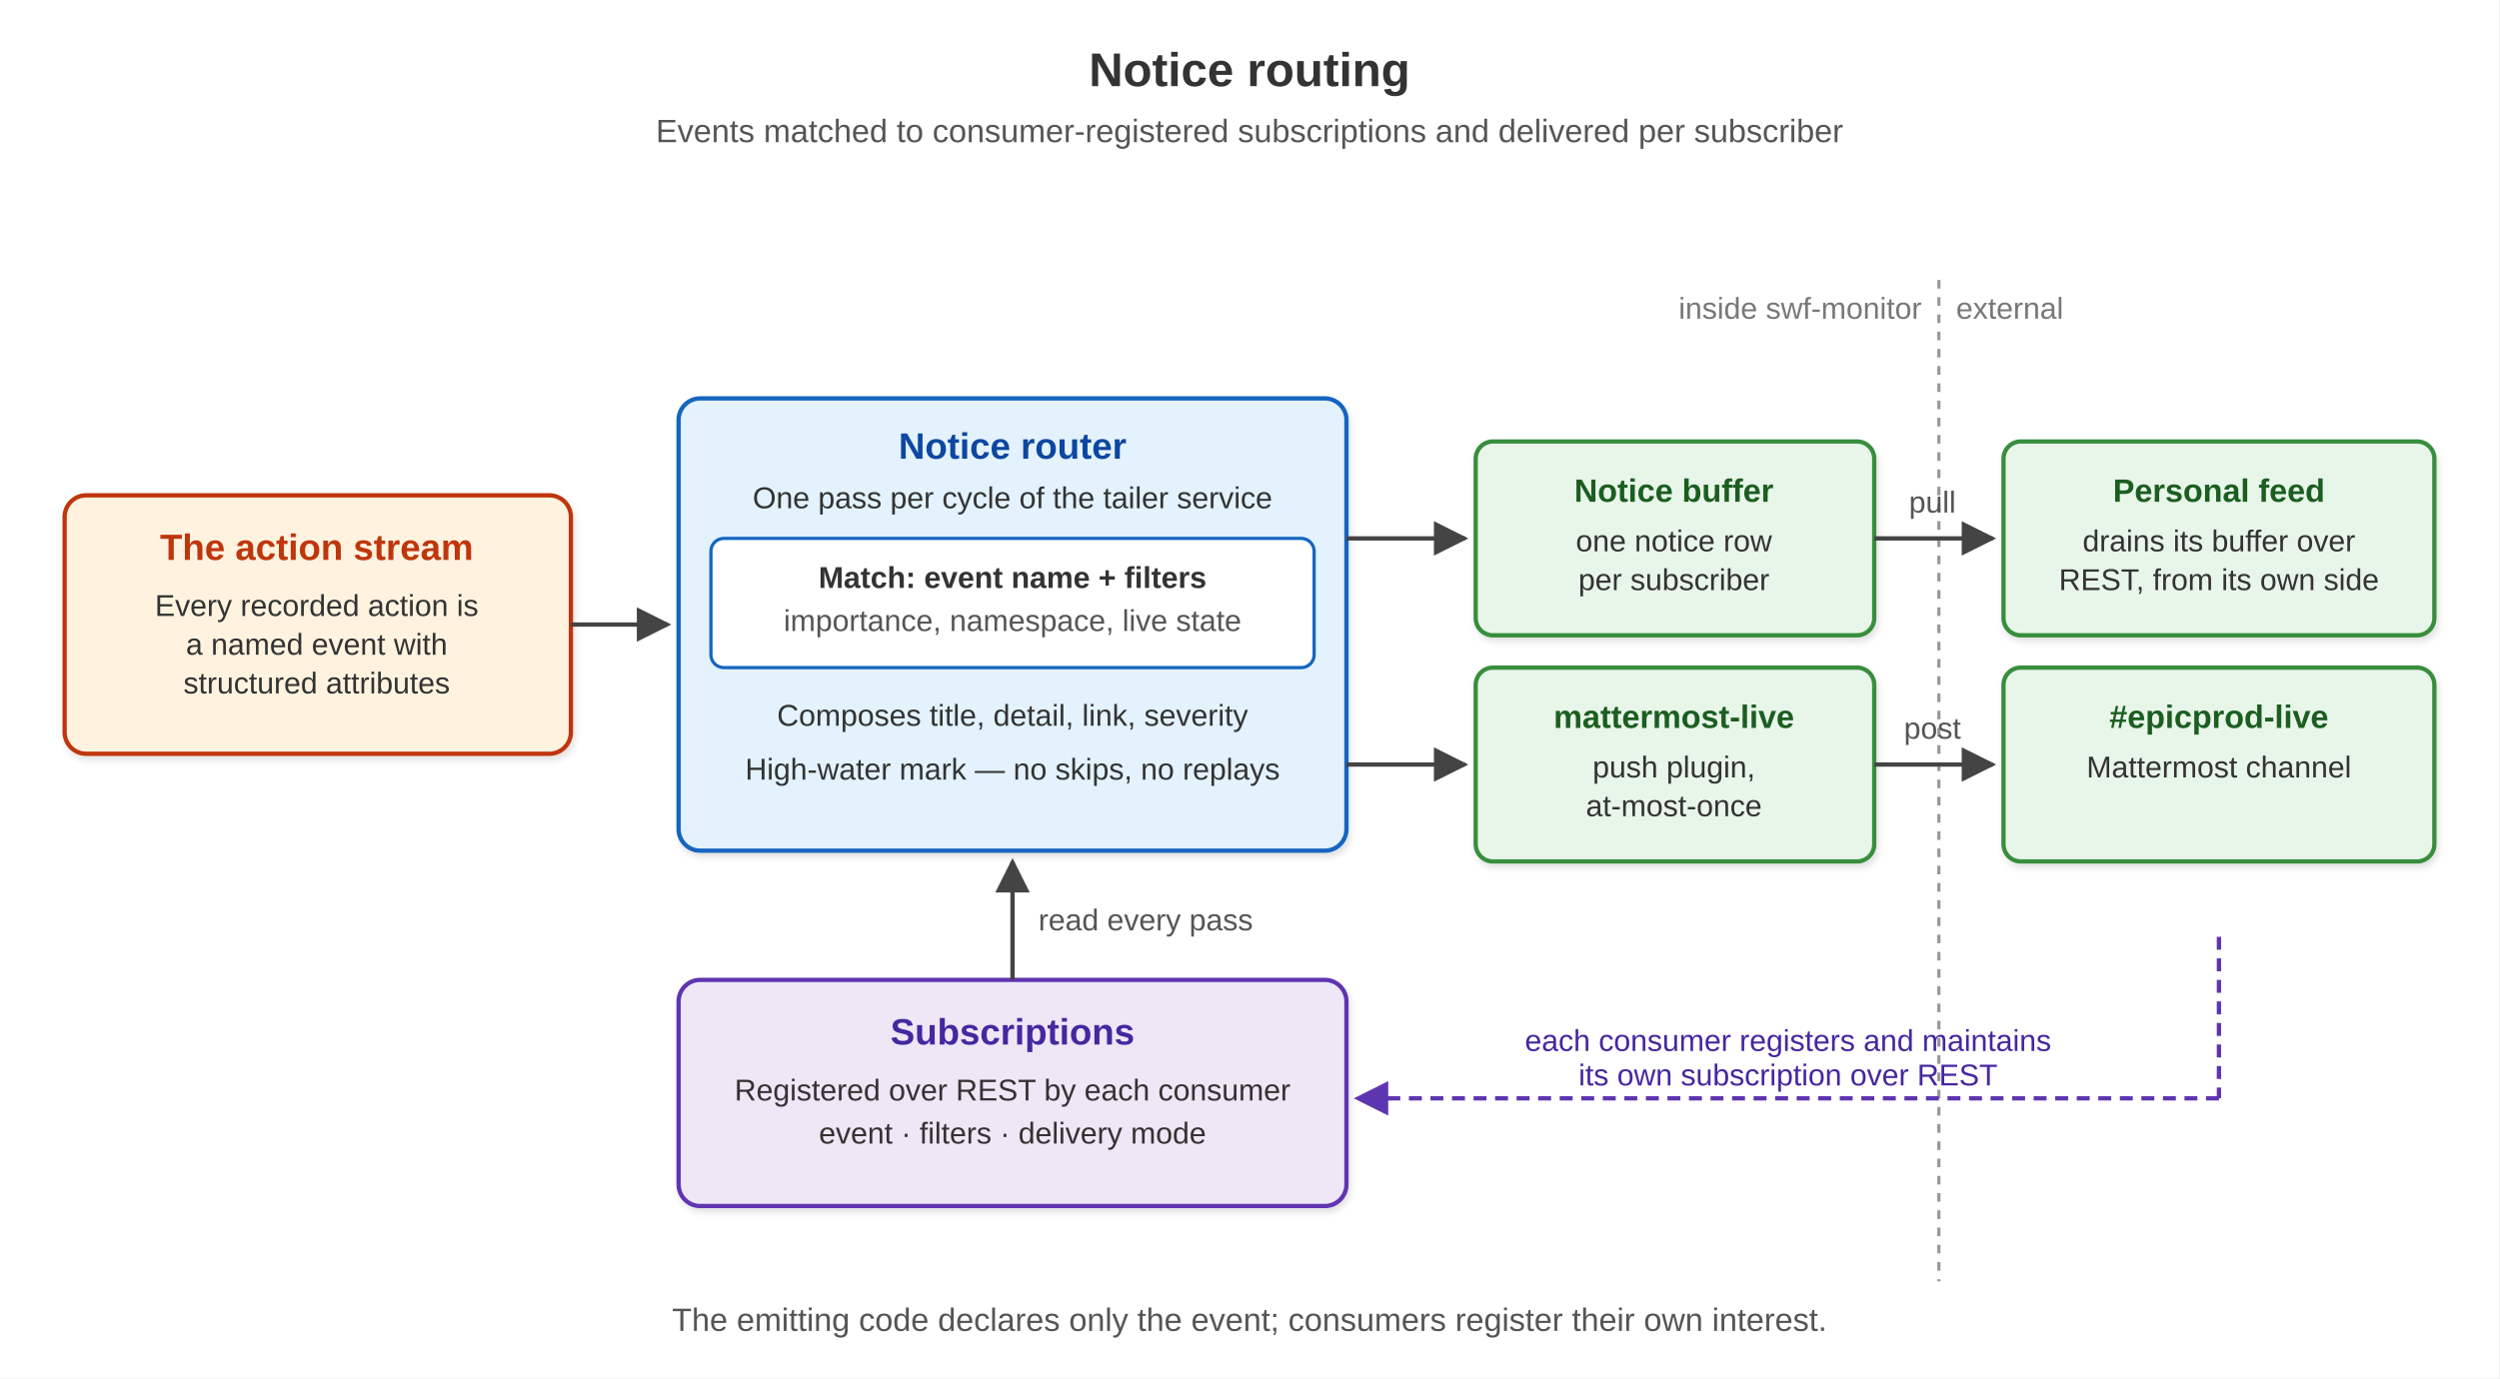
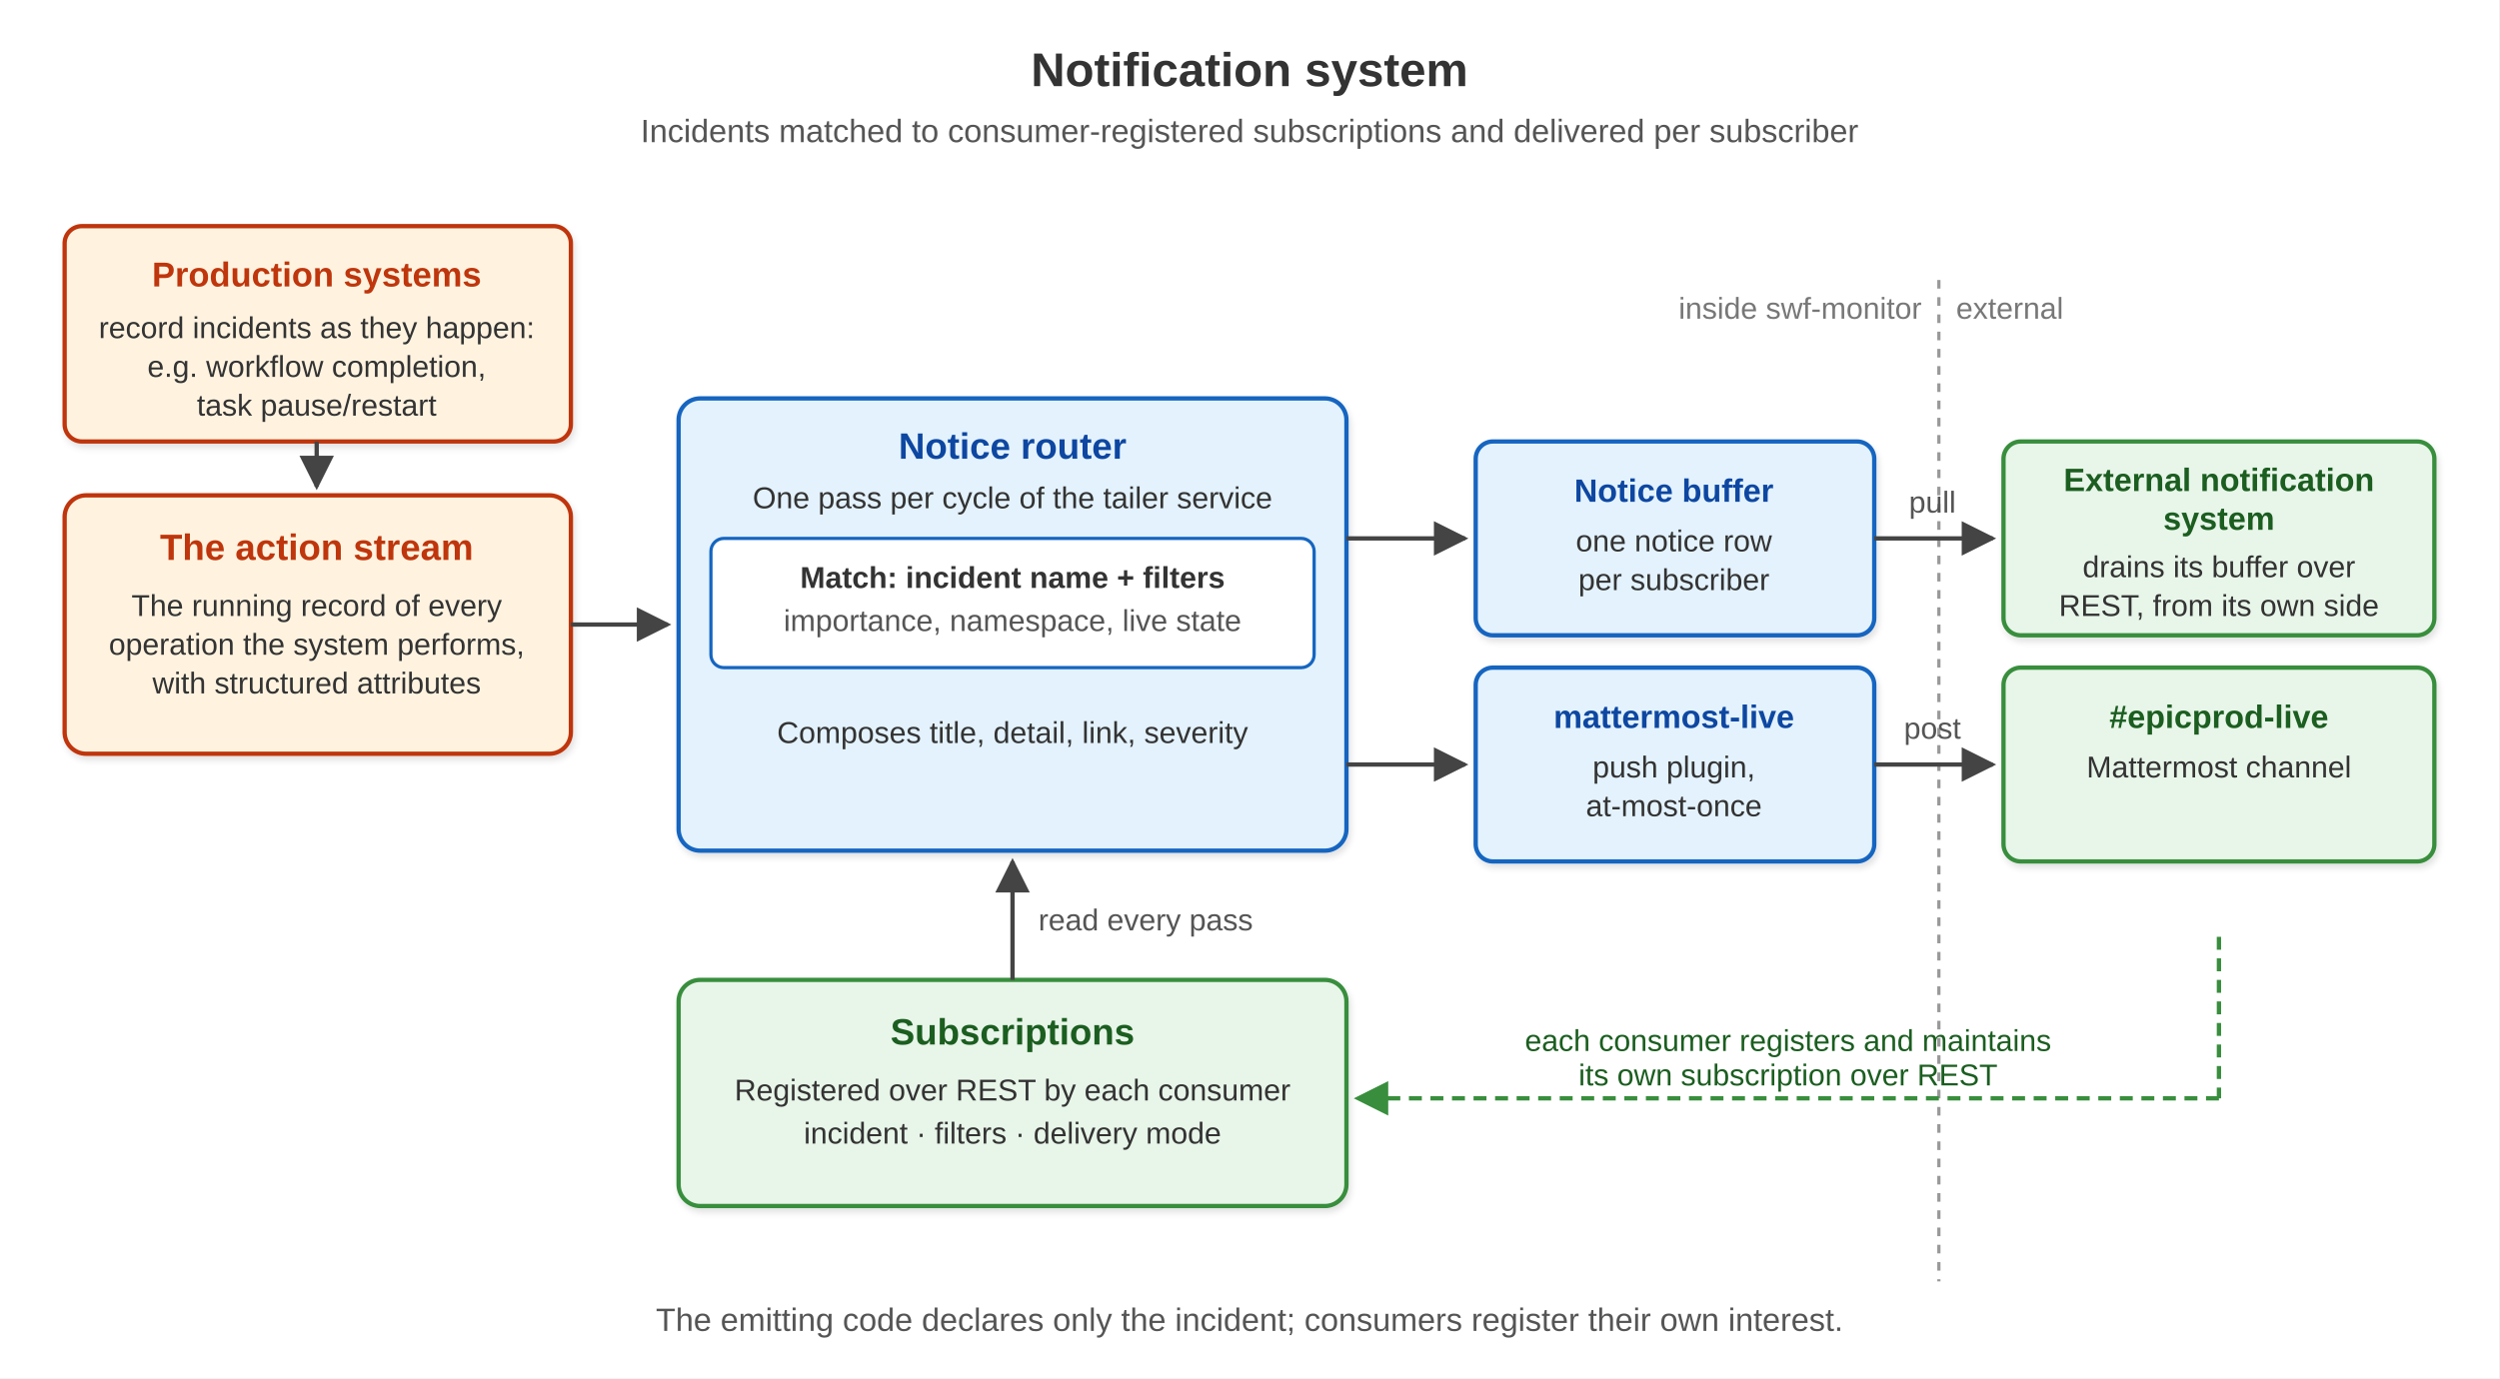
<svg xmlns="http://www.w3.org/2000/svg" viewBox="0 0 1160 640" font-family="Arial, Helvetica, sans-serif" font-size="15">
  <defs>
    <marker id="arrow" viewBox="0 0 10 10" refX="9" refY="5" markerWidth="8" markerHeight="8" orient="auto">
      <path d="M0,0 L10,5 L0,10 z" fill="#444" />
    </marker>
    <marker id="arrowp" viewBox="0 0 10 10" refX="9" refY="5" markerWidth="8" markerHeight="8" orient="auto">
-       <path d="M0,0 L10,5 L0,10 z" fill="#5e35b1" />
+       <path d="M0,0 L10,5 L0,10 z" fill="#388e3c" />
    </marker>
    <filter id="shadow" x="-10%" y="-10%" width="120%" height="120%">
      <feDropShadow dx="1" dy="2" stdDeviation="1.5" flood-opacity="0.12" />
    </filter>
  </defs>
  <rect width="1160" height="640" fill="#ffffff" />
-   <text x="580" y="40" text-anchor="middle" font-size="22" font-weight="bold" fill="#333">Notice routing</text>
-   <text x="580" y="66" text-anchor="middle" font-size="15" fill="#555">Events matched to consumer-registered subscriptions and delivered per subscriber</text>
+   <text x="580" y="40" text-anchor="middle" font-size="22" font-weight="bold" fill="#333">Notification system</text>
+   <text x="580" y="66" text-anchor="middle" font-size="15" fill="#555">Incidents matched to consumer-registered subscriptions and delivered per subscriber</text>
  <line x1="900" y1="130" x2="900" y2="595" stroke="#999" stroke-width="1.5" stroke-dasharray="4 4" />
  <text x="892" y="148" text-anchor="end" font-size="14" fill="#777">inside swf-monitor</text>
  <text x="908" y="148" font-size="14" fill="#777">external</text>
+   <rect x="30" y="105" width="235" height="100" rx="8" fill="#fff3e0" stroke="#bf360c" stroke-width="2" filter="url(#shadow)" />
+   <text x="147" y="133" text-anchor="middle" font-size="16" font-weight="bold" fill="#bf360c">Production systems</text>
+   <text x="147" y="157" text-anchor="middle" font-size="14" fill="#333">record incidents as they happen:</text>
+   <text x="147" y="175" text-anchor="middle" font-size="14" fill="#333">e.g. workflow completion,</text>
+   <text x="147" y="193" text-anchor="middle" font-size="14" fill="#333">task pause/restart</text>
+   <line x1="147" y1="205" x2="147" y2="226" stroke="#444" stroke-width="2" marker-end="url(#arrow)" />
  <rect x="30" y="230" width="235" height="120" rx="10" fill="#fff3e0" stroke="#bf360c" stroke-width="2" filter="url(#shadow)" />
  <text x="147" y="260" text-anchor="middle" font-size="17" font-weight="bold" fill="#bf360c">The action stream</text>
-   <text x="147" y="286" text-anchor="middle" font-size="14" fill="#333">Every recorded action is</text>
-   <text x="147" y="304" text-anchor="middle" font-size="14" fill="#333">a named event with</text>
-   <text x="147" y="322" text-anchor="middle" font-size="14" fill="#333">structured attributes</text>
+   <text x="147" y="286" text-anchor="middle" font-size="14" fill="#333">The running record of every</text>
+   <text x="147" y="304" text-anchor="middle" font-size="14" fill="#333">operation the system performs,</text>
+   <text x="147" y="322" text-anchor="middle" font-size="14" fill="#333">with structured attributes</text>
  <line x1="265" y1="290" x2="310" y2="290" stroke="#444" stroke-width="2" marker-end="url(#arrow)" />
  <rect x="315" y="185" width="310" height="210" rx="10" fill="#e3f2fd" stroke="#1565c0" stroke-width="2" filter="url(#shadow)" />
  <text x="470" y="213" text-anchor="middle" font-size="17" font-weight="bold" fill="#0d47a1">Notice router</text>
  <text x="470" y="236" text-anchor="middle" font-size="14" fill="#333">One pass per cycle of the tailer service</text>
  <rect x="330" y="250" width="280" height="60" rx="6" fill="#ffffff" stroke="#1565c0" stroke-width="1.5" />
-   <text x="470" y="273" text-anchor="middle" font-size="14" font-weight="bold" fill="#333">Match: event name + filters</text>
+   <text x="470" y="273" text-anchor="middle" font-size="14" font-weight="bold" fill="#333">Match: incident name + filters</text>
  <text x="470" y="293" text-anchor="middle" font-size="14" fill="#555">importance, namespace, live state</text>
-   <text x="470" y="337" text-anchor="middle" font-size="14" fill="#333">Composes title, detail, link, severity</text>
-   <text x="470" y="362" text-anchor="middle" font-size="14" fill="#333">High-water mark — no skips, no replays</text>
-   <rect x="315" y="455" width="310" height="105" rx="10" fill="#ede7f6" stroke="#5e35b1" stroke-width="2" filter="url(#shadow)" />
-   <text x="470" y="485" text-anchor="middle" font-size="17" font-weight="bold" fill="#4527a0">Subscriptions</text>
+   <text x="470" y="345" text-anchor="middle" font-size="14" fill="#333">Composes title, detail, link, severity</text>
+   <rect x="315" y="455" width="310" height="105" rx="10" fill="#e8f5e9" stroke="#388e3c" stroke-width="2" filter="url(#shadow)" />
+   <text x="470" y="485" text-anchor="middle" font-size="17" font-weight="bold" fill="#1b5e20">Subscriptions</text>
  <text x="470" y="511" text-anchor="middle" font-size="14" fill="#333">Registered over REST by each consumer</text>
-   <text x="470" y="531" text-anchor="middle" font-size="14" fill="#333">event · filters · delivery mode</text>
+   <text x="470" y="531" text-anchor="middle" font-size="14" fill="#333">incident · filters · delivery mode</text>
  <line x1="470" y1="455" x2="470" y2="400" stroke="#444" stroke-width="2" marker-end="url(#arrow)" />
  <text x="482" y="432" font-size="14" fill="#555">read every pass</text>
-   <line x1="1030" y1="435" x2="1030" y2="510" stroke="#5e35b1" stroke-width="2" stroke-dasharray="6 4" />
-   <line x1="1030" y1="510" x2="630" y2="510" stroke="#5e35b1" stroke-width="2" stroke-dasharray="6 4" marker-end="url(#arrowp)" />
-   <text x="830" y="488" text-anchor="middle" font-size="14" fill="#4527a0">each consumer registers and maintains</text>
-   <text x="830" y="504" text-anchor="middle" font-size="14" fill="#4527a0">its own subscription over REST</text>
+   <line x1="1030" y1="435" x2="1030" y2="510" stroke="#388e3c" stroke-width="2" stroke-dasharray="6 4" />
+   <line x1="1030" y1="510" x2="630" y2="510" stroke="#388e3c" stroke-width="2" stroke-dasharray="6 4" marker-end="url(#arrowp)" />
+   <text x="830" y="488" text-anchor="middle" font-size="14" fill="#1b5e20">each consumer registers and maintains</text>
+   <text x="830" y="504" text-anchor="middle" font-size="14" fill="#1b5e20">its own subscription over REST</text>
  <line x1="625" y1="250" x2="680" y2="250" stroke="#444" stroke-width="2" marker-end="url(#arrow)" />
-   <rect x="685" y="205" width="185" height="90" rx="8" fill="#e8f5e9" stroke="#388e3c" stroke-width="2" filter="url(#shadow)" />
-   <text x="777" y="233" text-anchor="middle" font-size="15" font-weight="bold" fill="#1b5e20">Notice buffer</text>
+   <rect x="685" y="205" width="185" height="90" rx="8" fill="#e3f2fd" stroke="#1565c0" stroke-width="2" filter="url(#shadow)" />
+   <text x="777" y="233" text-anchor="middle" font-size="15" font-weight="bold" fill="#0d47a1">Notice buffer</text>
  <text x="777" y="256" text-anchor="middle" font-size="14" fill="#333">one notice row</text>
  <text x="777" y="274" text-anchor="middle" font-size="14" fill="#333">per subscriber</text>
  <line x1="870" y1="250" x2="925" y2="250" stroke="#444" stroke-width="2" marker-end="url(#arrow)" />
  <text x="897" y="238" text-anchor="middle" font-size="14" fill="#555">pull</text>
  <rect x="930" y="205" width="200" height="90" rx="8" fill="#e8f5e9" stroke="#388e3c" stroke-width="2" filter="url(#shadow)" />
-   <text x="1030" y="233" text-anchor="middle" font-size="15" font-weight="bold" fill="#1b5e20">Personal feed</text>
-   <text x="1030" y="256" text-anchor="middle" font-size="14" fill="#333">drains its buffer over</text>
-   <text x="1030" y="274" text-anchor="middle" font-size="14" fill="#333">REST, from its own side</text>
+   <text x="1030" y="228" text-anchor="middle" font-size="15" font-weight="bold" fill="#1b5e20">External notification</text>
+   <text x="1030" y="246" text-anchor="middle" font-size="15" font-weight="bold" fill="#1b5e20">system</text>
+   <text x="1030" y="268" text-anchor="middle" font-size="14" fill="#333">drains its buffer over</text>
+   <text x="1030" y="286" text-anchor="middle" font-size="14" fill="#333">REST, from its own side</text>
  <line x1="625" y1="355" x2="680" y2="355" stroke="#444" stroke-width="2" marker-end="url(#arrow)" />
-   <rect x="685" y="310" width="185" height="90" rx="8" fill="#e8f5e9" stroke="#388e3c" stroke-width="2" filter="url(#shadow)" />
-   <text x="777" y="338" text-anchor="middle" font-size="15" font-weight="bold" fill="#1b5e20">mattermost-live</text>
+   <rect x="685" y="310" width="185" height="90" rx="8" fill="#e3f2fd" stroke="#1565c0" stroke-width="2" filter="url(#shadow)" />
+   <text x="777" y="338" text-anchor="middle" font-size="15" font-weight="bold" fill="#0d47a1">mattermost-live</text>
  <text x="777" y="361" text-anchor="middle" font-size="14" fill="#333">push plugin,</text>
  <text x="777" y="379" text-anchor="middle" font-size="14" fill="#333">at-most-once</text>
  <line x1="870" y1="355" x2="925" y2="355" stroke="#444" stroke-width="2" marker-end="url(#arrow)" />
  <text x="897" y="343" text-anchor="middle" font-size="14" fill="#555">post</text>
  <rect x="930" y="310" width="200" height="90" rx="8" fill="#e8f5e9" stroke="#388e3c" stroke-width="2" filter="url(#shadow)" />
  <text x="1030" y="338" text-anchor="middle" font-size="15" font-weight="bold" fill="#1b5e20">#epicprod-live</text>
  <text x="1030" y="361" text-anchor="middle" font-size="14" fill="#333">Mattermost channel</text>
-   <text x="580" y="618" text-anchor="middle" font-size="15" fill="#555">The emitting code declares only the event; consumers register their own interest.</text>
+   <text x="580" y="618" text-anchor="middle" font-size="15" fill="#555">The emitting code declares only the incident; consumers register their own interest.</text>
</svg>
